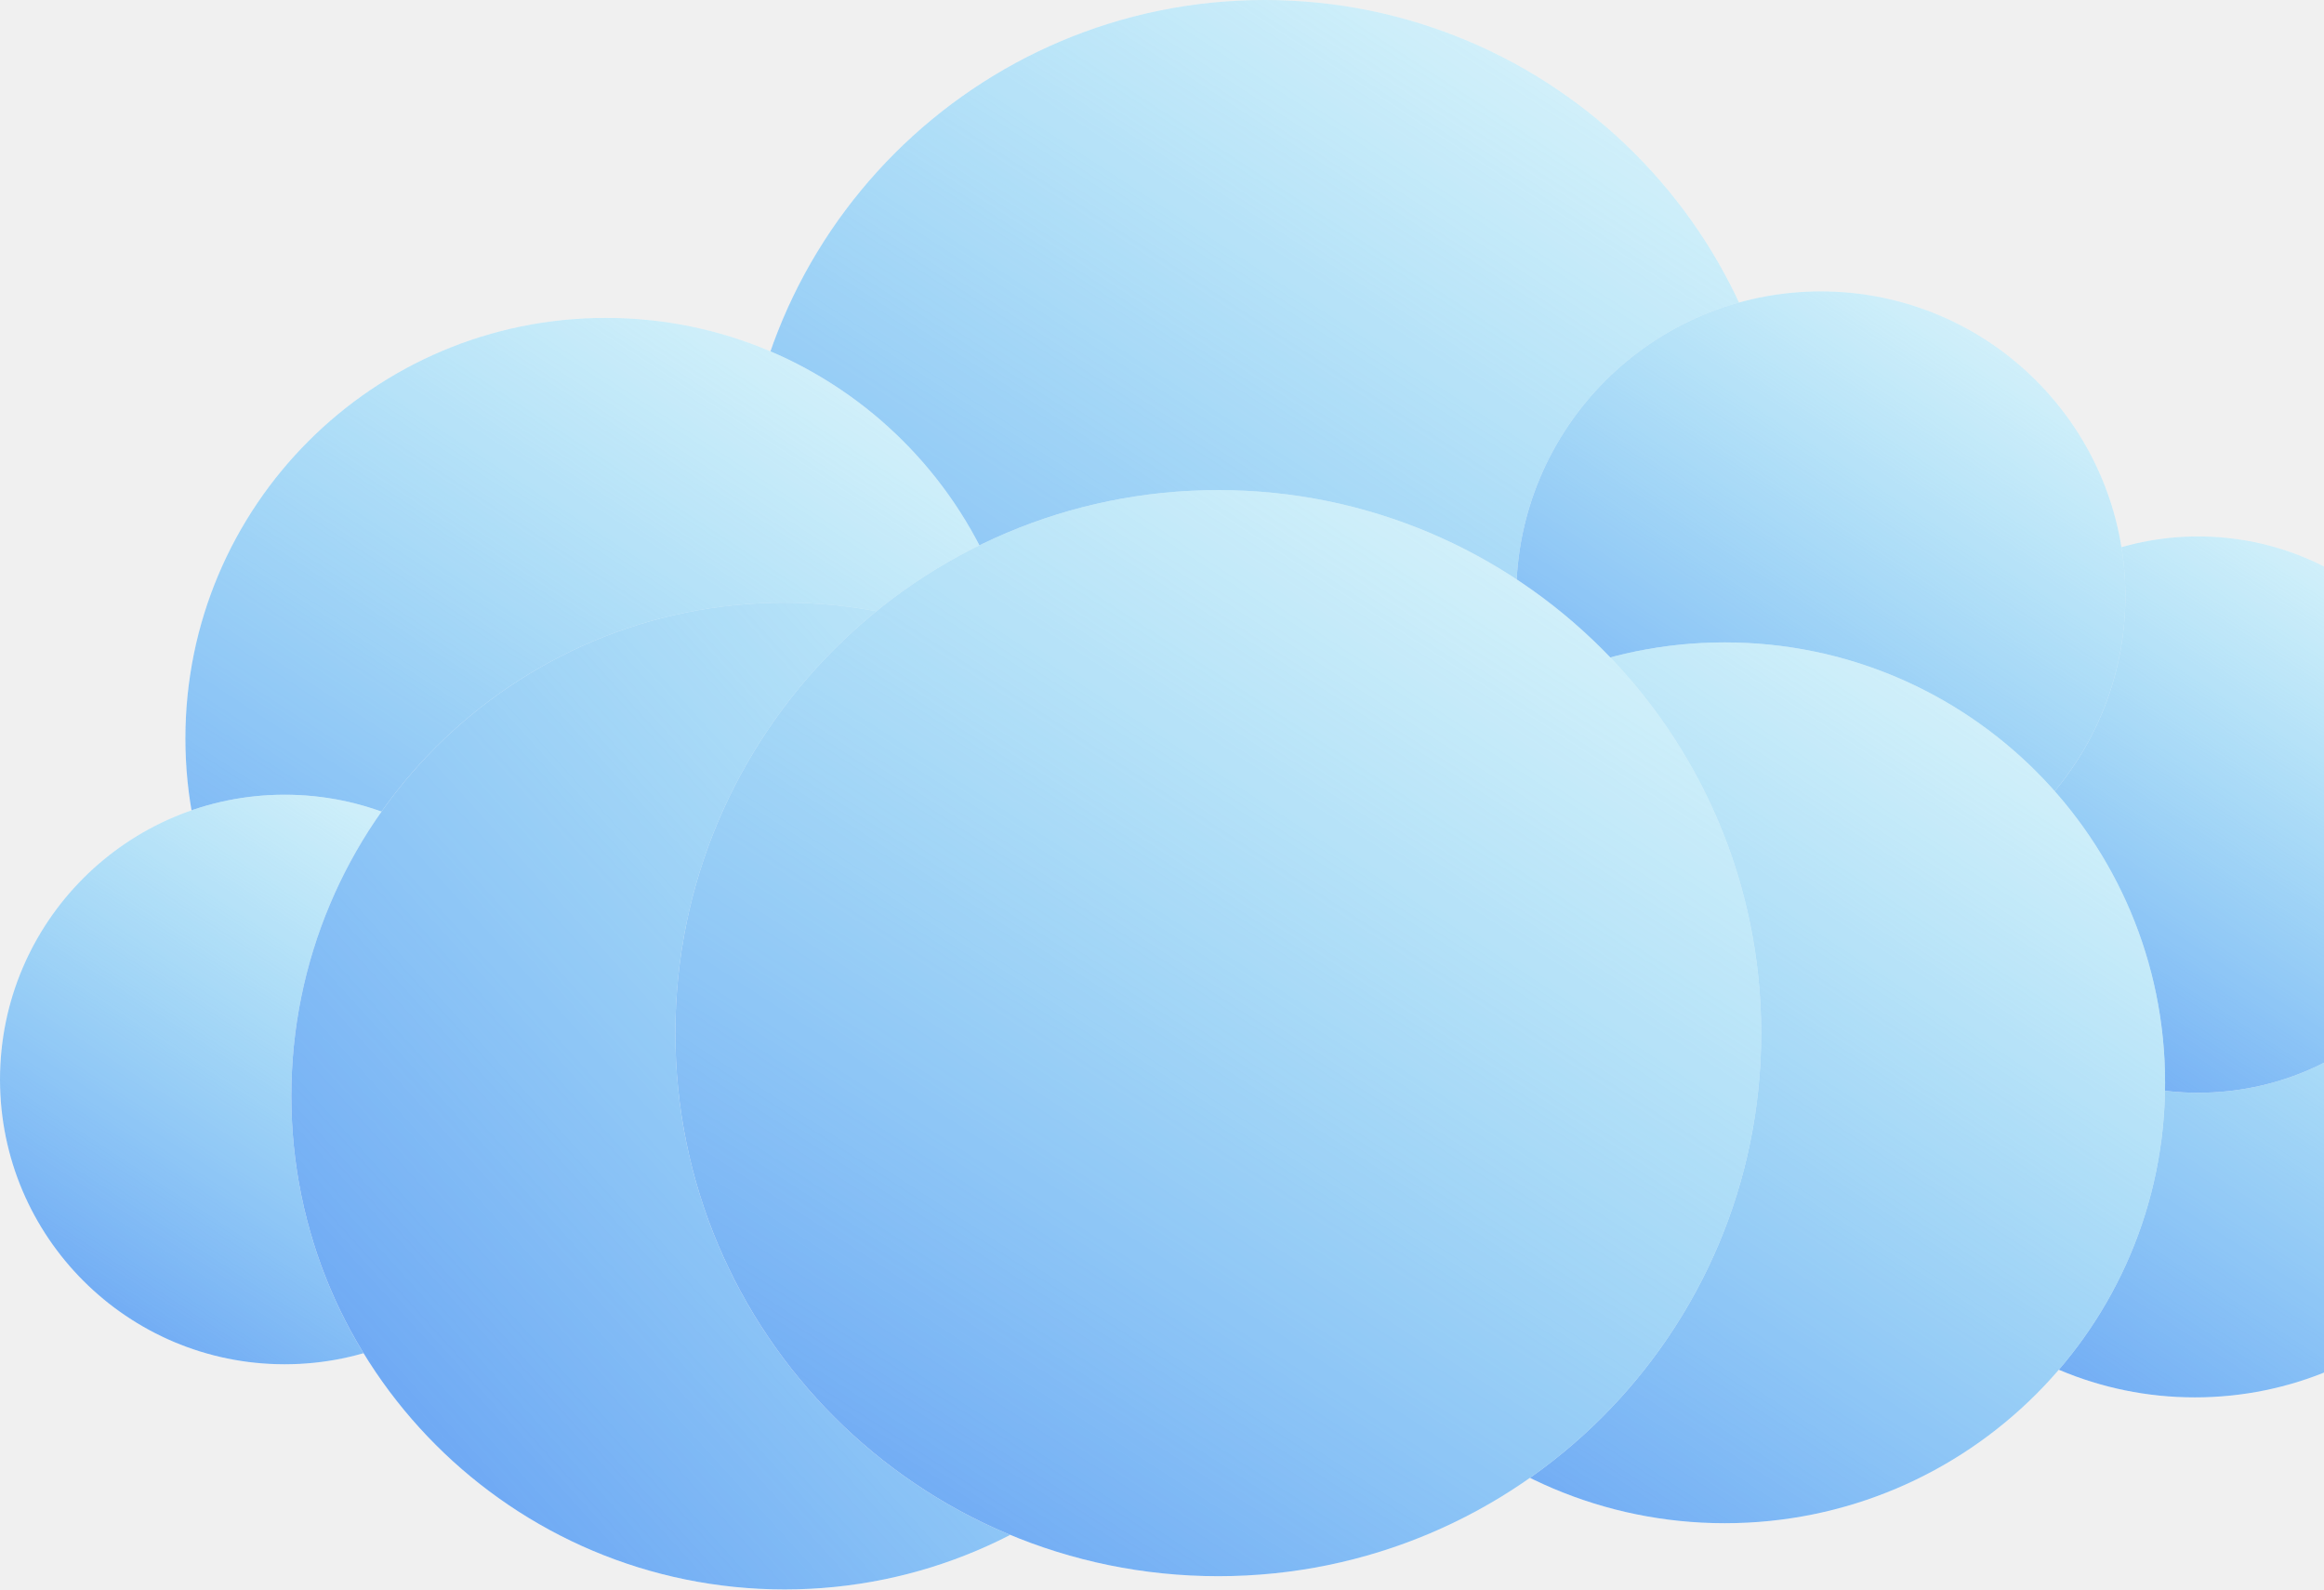
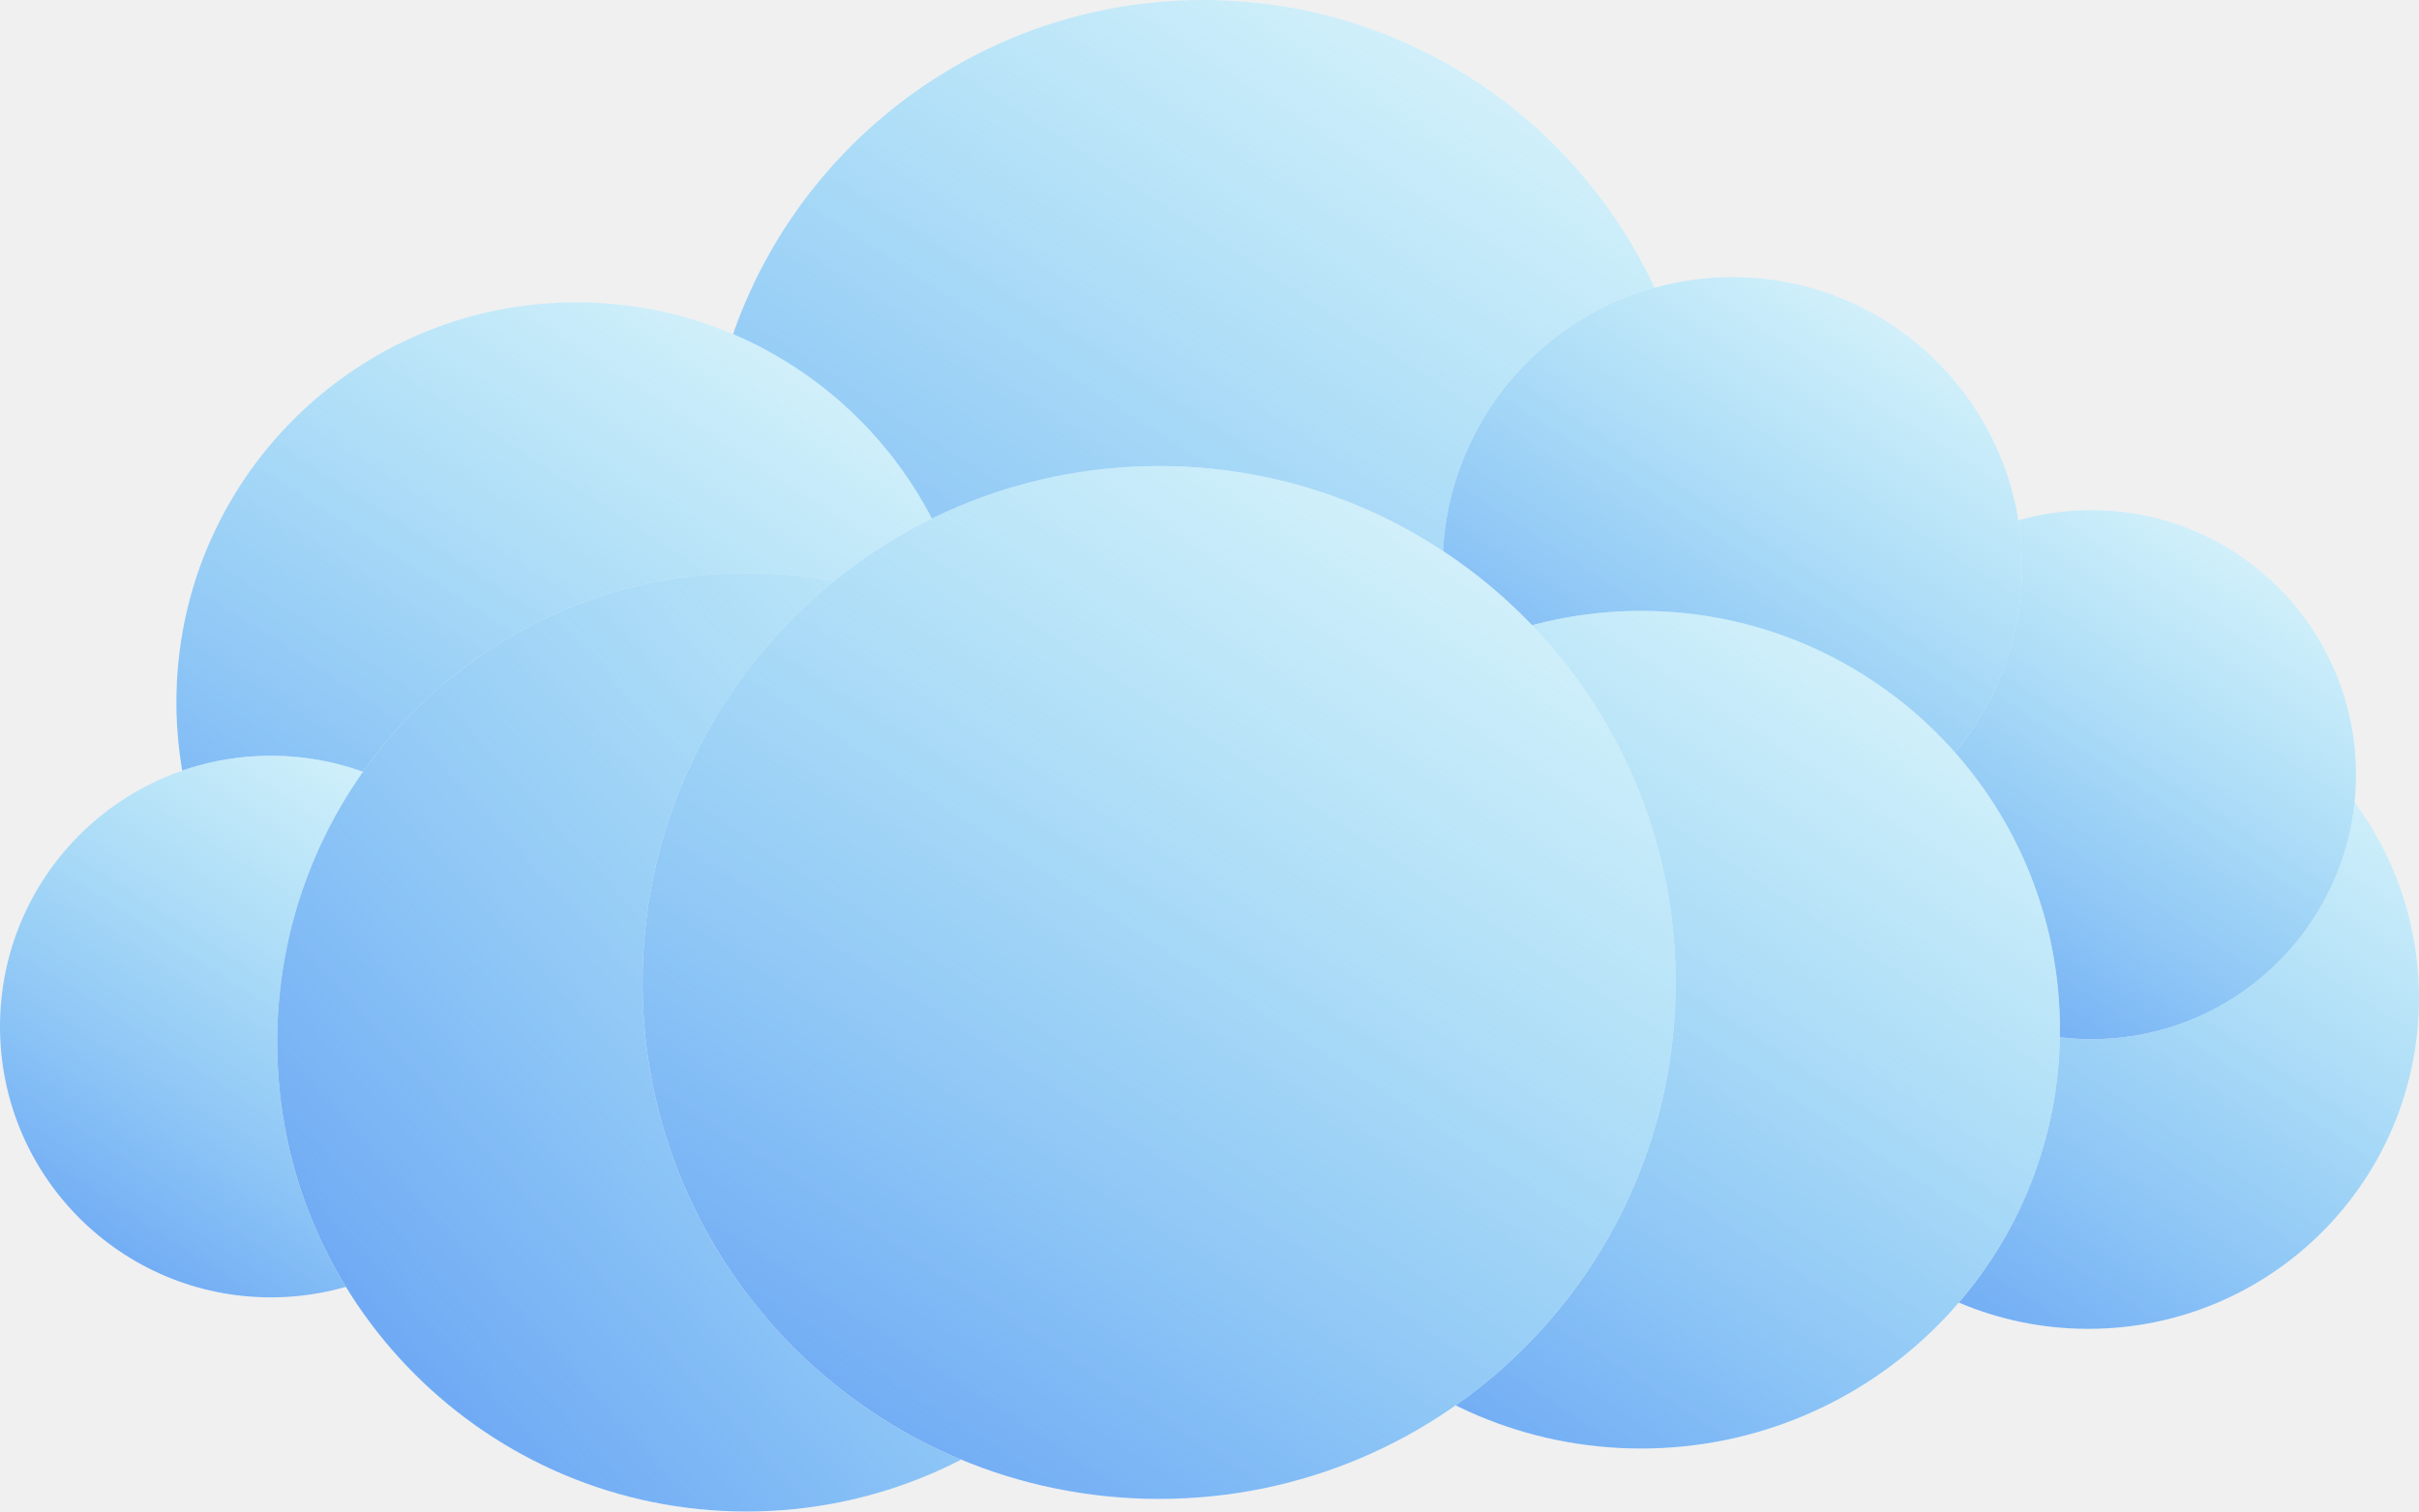
- <svg xmlns="http://www.w3.org/2000/svg" width="351" height="240" viewBox="0 0 351 240" fill="none">
+ <svg xmlns="http://www.w3.org/2000/svg" width="384" height="240" viewBox="0 0 384 240" fill="none">
  <g opacity="0.8">
    <circle cx="331.5" cy="158.5" r="52.5" fill="white" />
    <circle cx="331.5" cy="158.5" r="52.5" fill="url(#paint0_linear_125_27621)" />
    <circle cx="191" cy="79" r="79" fill="white" />
    <circle cx="191" cy="79" r="79" fill="url(#paint1_linear_125_27621)" />
    <circle cx="332" cy="123" r="42" fill="white" />
    <circle cx="332" cy="123" r="42" fill="url(#paint2_linear_125_27621)" />
    <circle cx="91.5" cy="111.5" r="63.5" fill="white" />
    <circle cx="91.5" cy="111.5" r="63.5" fill="url(#paint3_linear_125_27621)" />
    <circle cx="43" cy="163" r="43" fill="white" />
    <circle cx="43" cy="163" r="43" fill="url(#paint4_linear_125_27621)" />
    <circle cx="118.5" cy="165.5" r="74.5" fill="white" />
    <circle cx="118.5" cy="165.5" r="74.5" fill="url(#paint5_linear_125_27621)" />
    <circle cx="275" cy="90" r="46" fill="white" />
    <circle cx="275" cy="90" r="46" fill="url(#paint6_linear_125_27621)" />
    <circle cx="260.5" cy="163.5" r="66.5" fill="white" />
    <circle cx="260.5" cy="163.5" r="66.5" fill="url(#paint7_linear_125_27621)" />
    <circle cx="184" cy="156" r="82" fill="white" />
    <circle cx="184" cy="156" r="82" fill="url(#paint8_linear_125_27621)" />
  </g>
  <defs>
    <linearGradient id="paint0_linear_125_27621" x1="308.842" y1="211.481" x2="369.194" y2="118.745" gradientUnits="userSpaceOnUse">
      <stop stop-color="#4F98F5" />
      <stop offset="1" stop-color="#4FCDF5" stop-opacity="0.3" />
    </linearGradient>
    <linearGradient id="paint1_linear_125_27621" x1="156.904" y1="158.724" x2="247.721" y2="19.178" gradientUnits="userSpaceOnUse">
      <stop stop-color="#4F98F5" />
      <stop offset="1" stop-color="#4FCDF5" stop-opacity="0.3" />
    </linearGradient>
    <linearGradient id="paint2_linear_125_27621" x1="313.873" y1="165.385" x2="362.155" y2="91.196" gradientUnits="userSpaceOnUse">
      <stop stop-color="#4F98F5" />
      <stop offset="1" stop-color="#4FCDF5" stop-opacity="0.3" />
    </linearGradient>
    <linearGradient id="paint3_linear_125_27621" x1="64.094" y1="175.582" x2="137.092" y2="63.415" gradientUnits="userSpaceOnUse">
      <stop stop-color="#4F98F5" />
      <stop offset="1" stop-color="#4FCDF5" stop-opacity="0.3" />
    </linearGradient>
    <linearGradient id="paint4_linear_125_27621" x1="24.442" y1="206.394" x2="73.873" y2="130.439" gradientUnits="userSpaceOnUse">
      <stop stop-color="#4F98F5" />
      <stop offset="1" stop-color="#4FCDF5" stop-opacity="0.3" />
    </linearGradient>
    <linearGradient id="paint5_linear_125_27621" x1="86.347" y1="240.683" x2="219.326" y2="120.01" gradientUnits="userSpaceOnUse">
      <stop stop-color="#4F98F5" />
      <stop offset="1" stop-color="#4FCDF5" stop-opacity="0.3" />
    </linearGradient>
    <linearGradient id="paint6_linear_125_27621" x1="255.147" y1="136.422" x2="308.027" y2="55.167" gradientUnits="userSpaceOnUse">
      <stop stop-color="#4F98F5" />
      <stop offset="1" stop-color="#4FCDF5" stop-opacity="0.3" />
    </linearGradient>
    <linearGradient id="paint7_linear_125_27621" x1="231.799" y1="230.609" x2="308.246" y2="113.143" gradientUnits="userSpaceOnUse">
      <stop stop-color="#4F98F5" />
      <stop offset="1" stop-color="#4FCDF5" stop-opacity="0.3" />
    </linearGradient>
    <linearGradient id="paint8_linear_125_27621" x1="148.61" y1="238.752" x2="242.875" y2="93.906" gradientUnits="userSpaceOnUse">
      <stop stop-color="#4F98F5" />
      <stop offset="1" stop-color="#4FCDF5" stop-opacity="0.3" />
    </linearGradient>
  </defs>
</svg>
